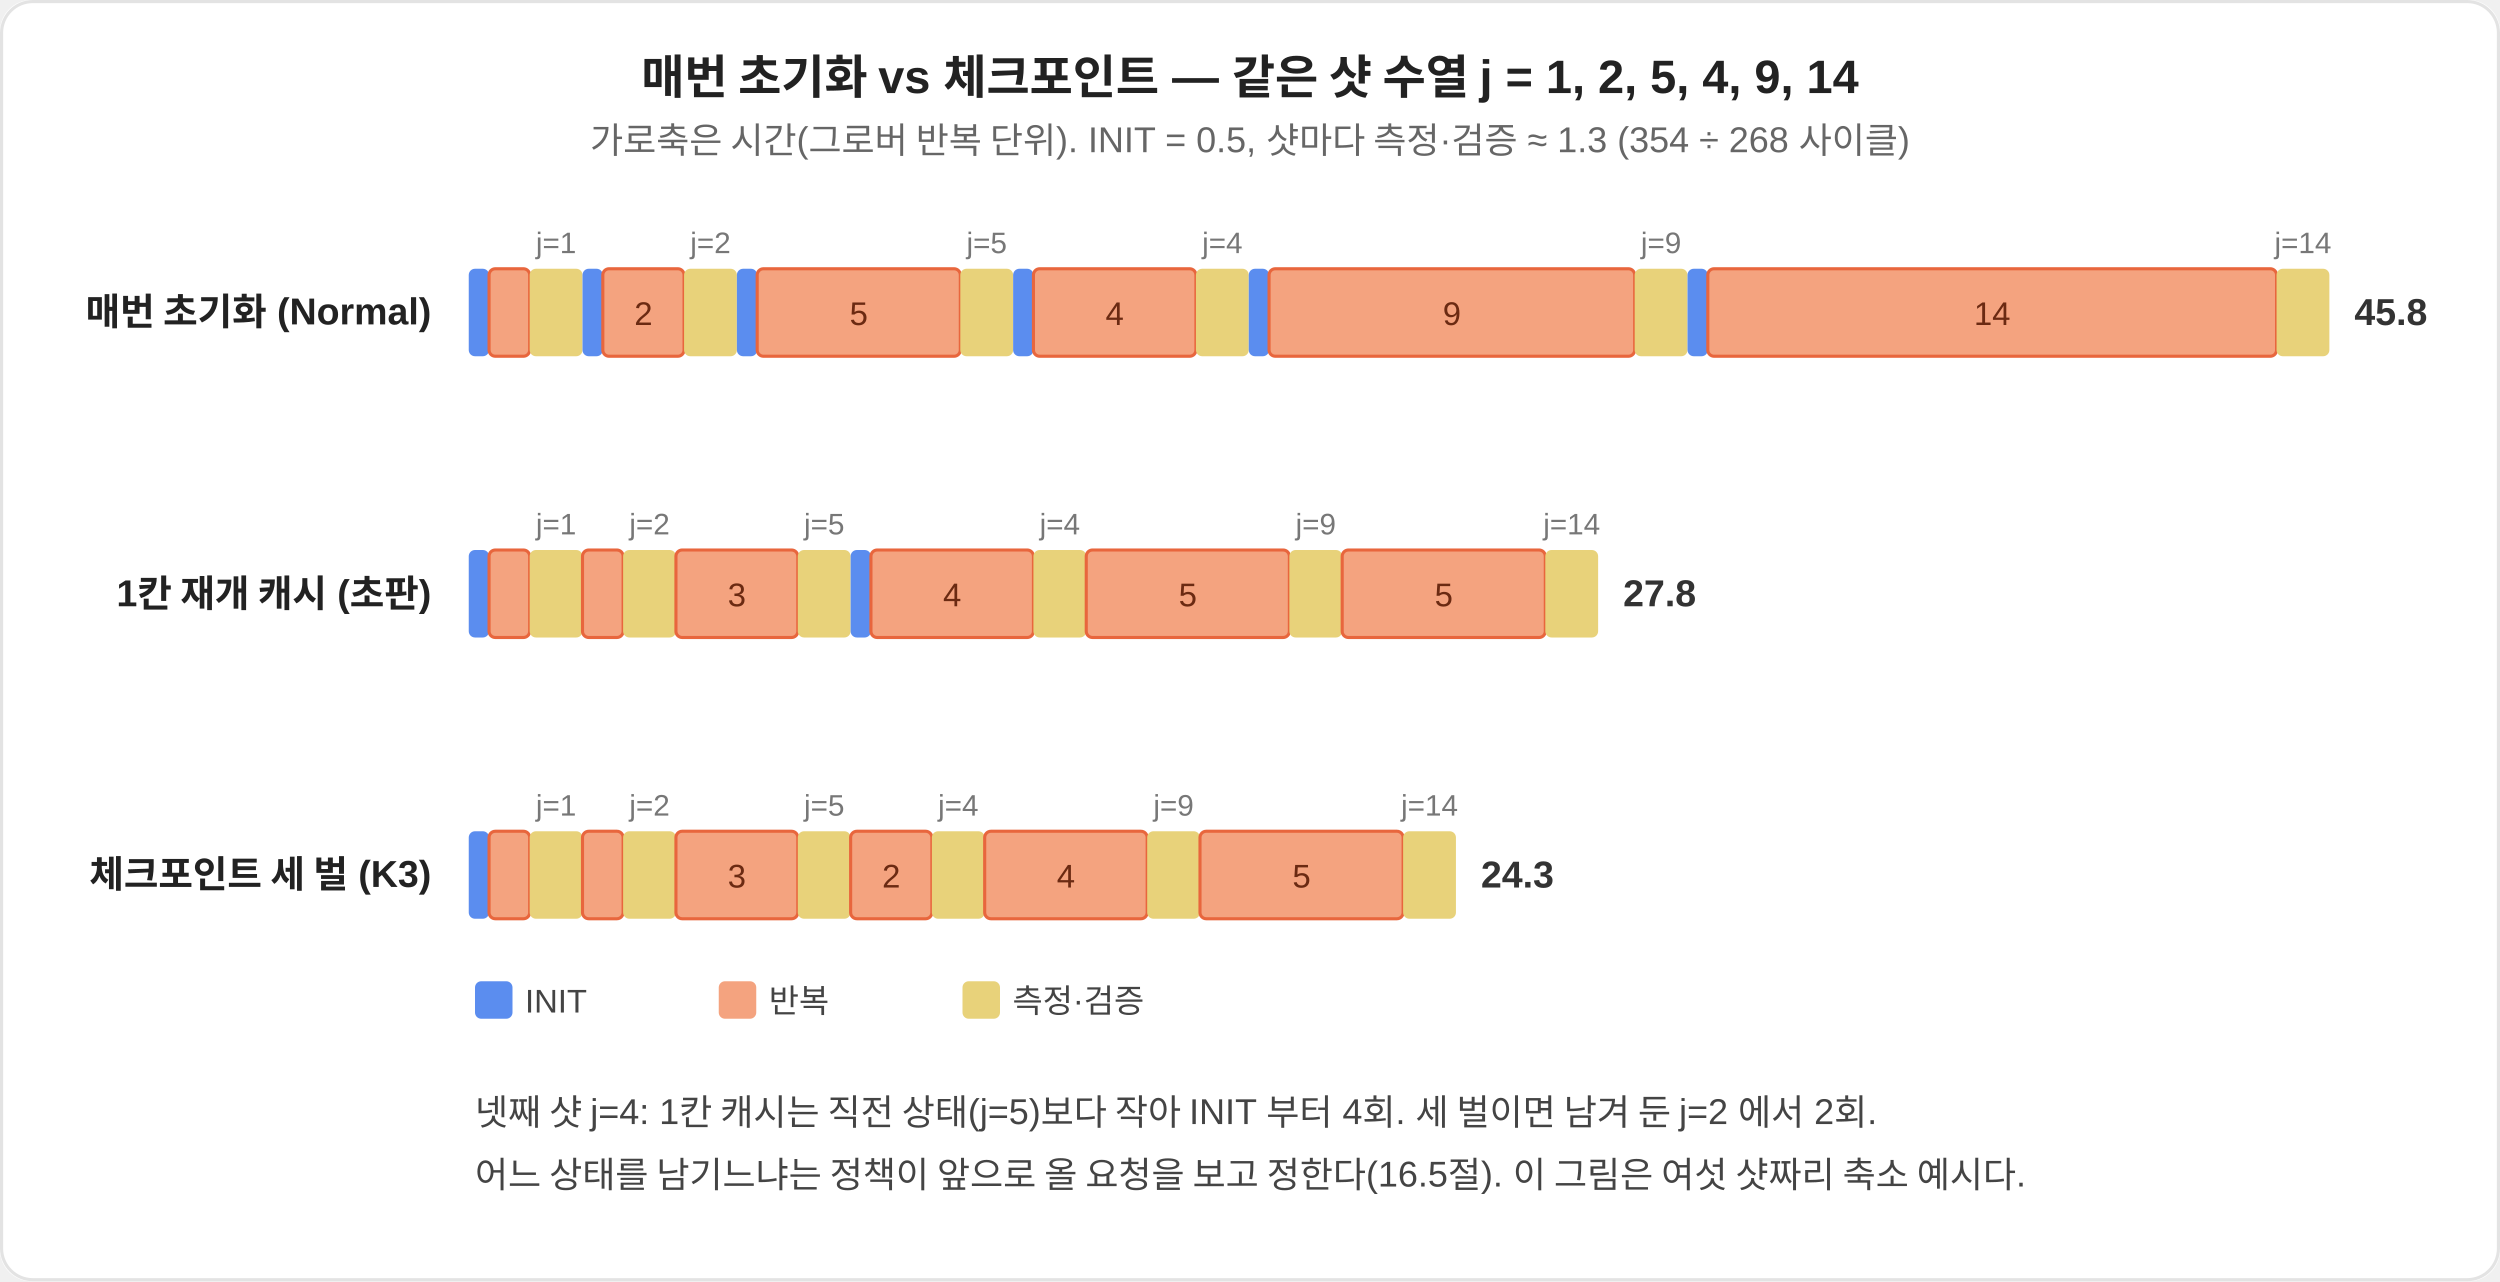
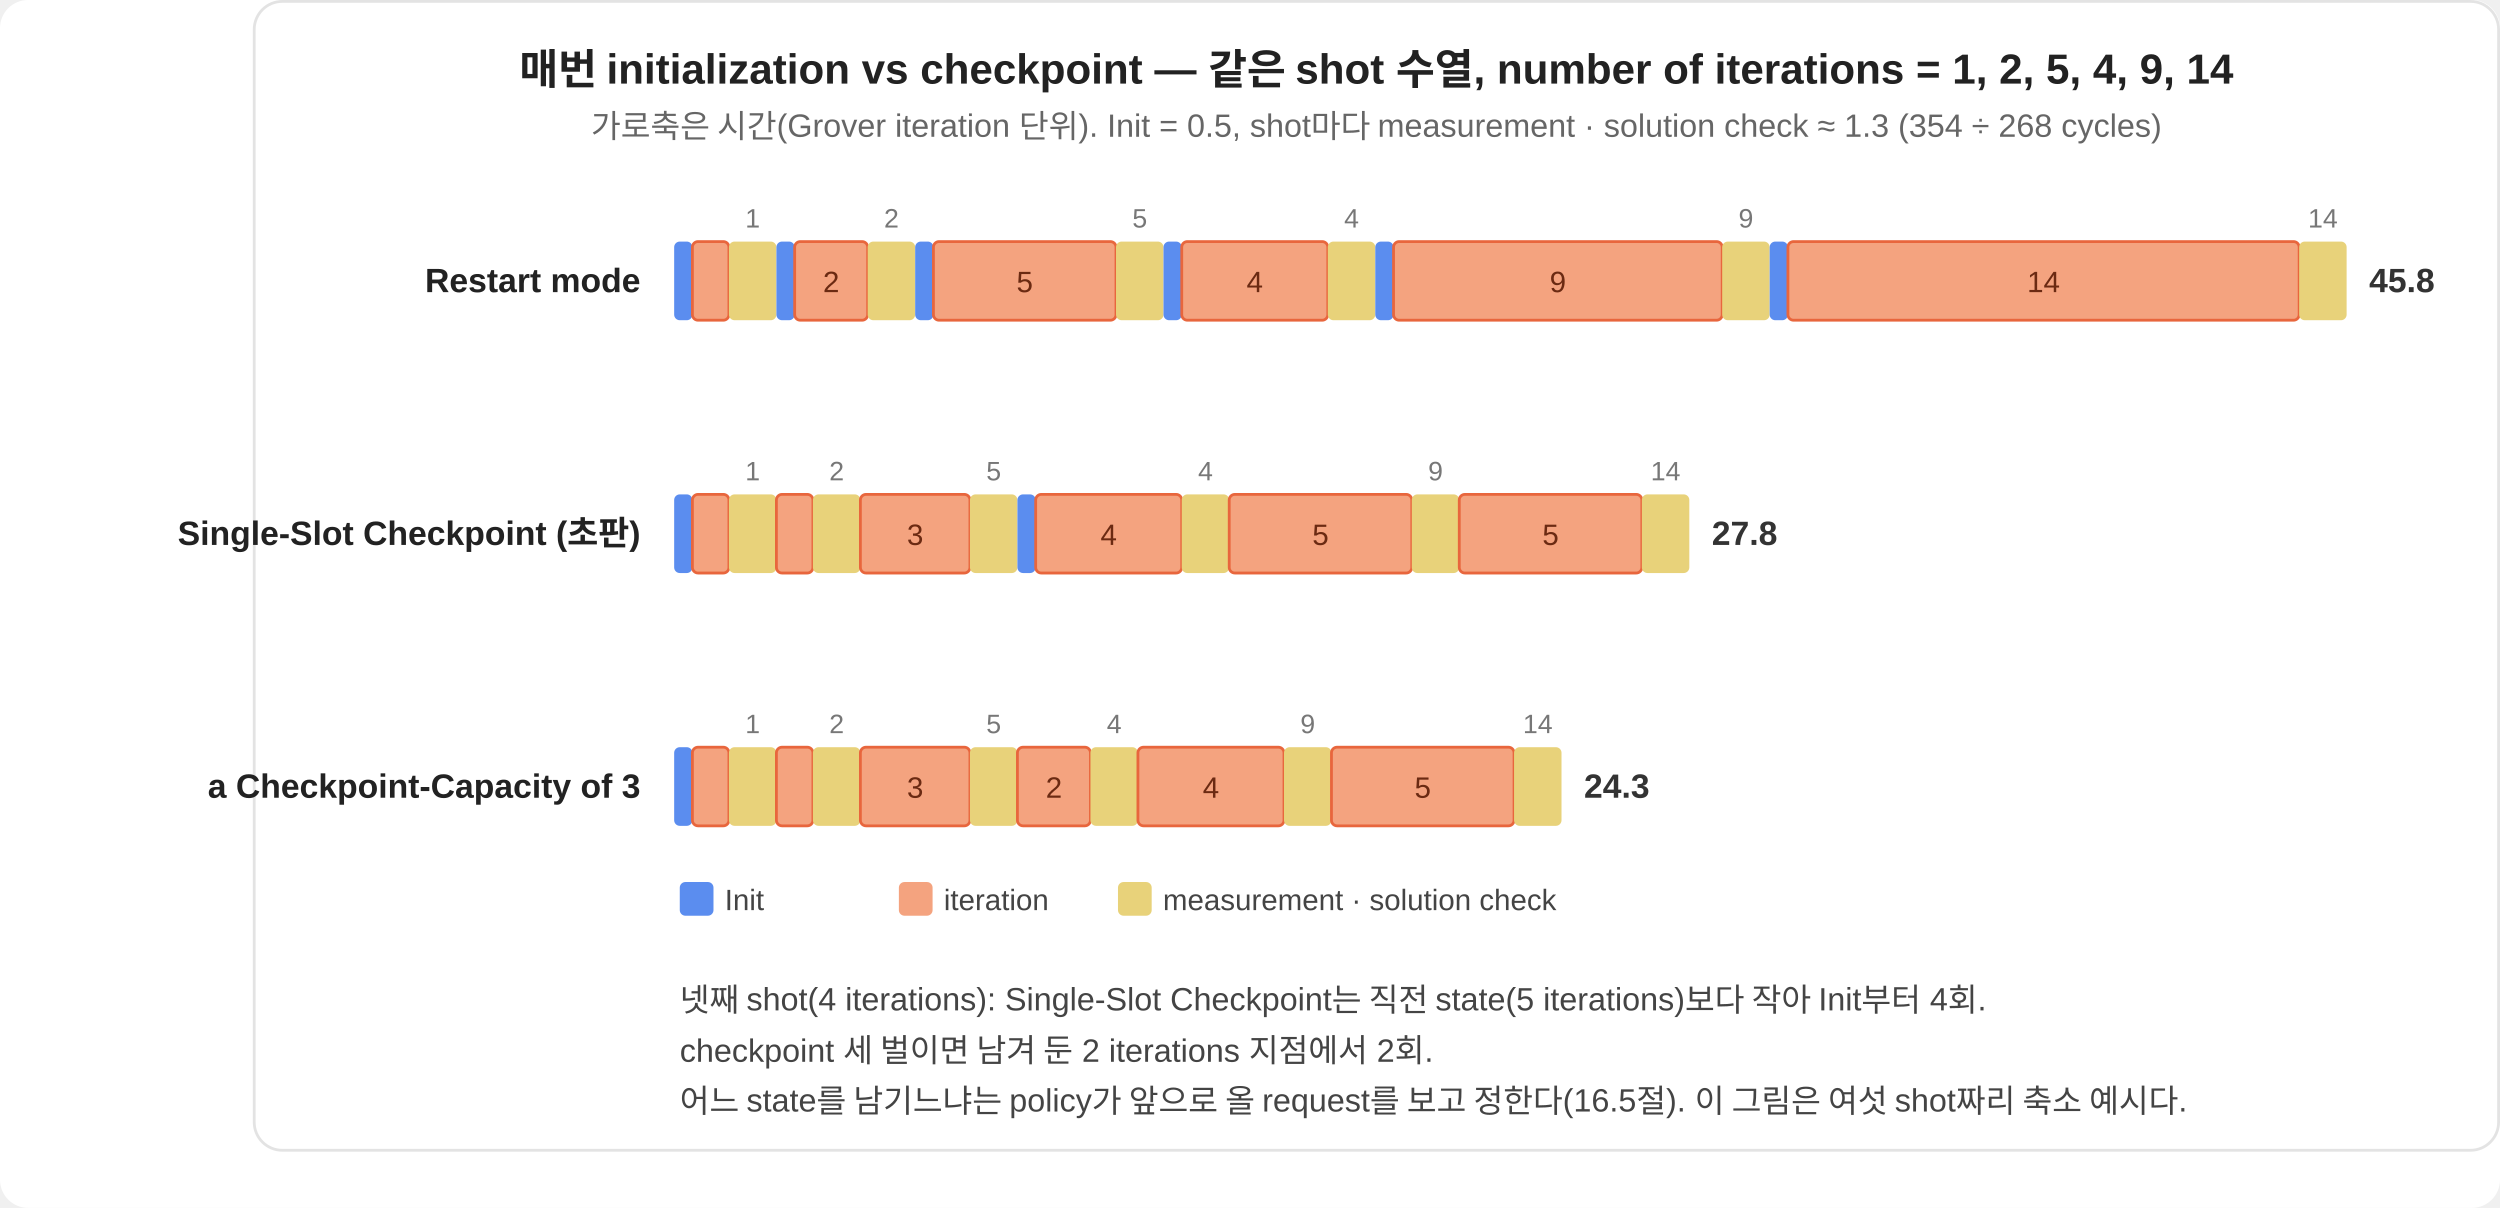
- <svg xmlns="http://www.w3.org/2000/svg" viewBox="0 0 800 410" font-family="'Helvetica Neue',Arial,'Malgun Gothic','Apple SD Gothic Neo',sans-serif">
+ <svg xmlns="http://www.w3.org/2000/svg" viewBox="-90 0 890 430" font-family="'Helvetica Neue',Arial,'Malgun Gothic','Apple SD Gothic Neo',sans-serif">
  <defs>
    <marker id="ah" markerWidth="9" markerHeight="9" refX="7" refY="3" orient="auto">
      <path d="M0,0 L7,3 L0,6 Z" fill="#444" />
    </marker>
  </defs>
-   <rect x="0" y="0" width="800" height="410" rx="10" fill="#ffffff" />
+   <rect x="-90" y="0" width="890" height="430" rx="10" fill="#ffffff" />
  <rect x="0.5" y="0.5" width="799" height="409" rx="10" fill="none" stroke="#e3e3e3" />
-   <text x="400.0" y="30" text-anchor="middle" font-size="15" font-weight="bold" fill="#222">매번 초기화 vs 체크포인트 — 같은 샷 수열 j = 1, 2, 5, 4, 9, 14</text>
-   <text x="400.0" y="49" text-anchor="middle" font-size="11.5" fill="#666">가로축은 시간(그로버 반복 단위). INIT = 0.5, 샷마다 측정·검증 ≈ 1.3 (354 ÷ 268 사이클)</text>
-   <text x="138" y="104" text-anchor="end" font-size="12" fill="#222" font-weight="bold">매번 초기화 (Normal)</text>
+   <text x="400.0" y="30" text-anchor="middle" font-size="15" font-weight="bold" fill="#222">매번 initialization vs checkpoint — 같은 shot 수열, number of iterations = 1, 2, 5, 4, 9, 14</text>
+   <text x="400.0" y="49" text-anchor="middle" font-size="11.5" fill="#666">가로축은 시간(Grover iteration 단위). Init = 0.5, shot마다 measurement · solution check ≈ 1.3 (354 ÷ 268 cycles)</text>
+   <text x="138" y="104" text-anchor="end" font-size="12" fill="#222" font-weight="bold">Restart mode</text>
  <rect x="150" y="86" width="6.5" height="28" rx="2" fill="#5b8def" stroke="none" />
  <rect x="156.5" y="86" width="13.0" height="28" rx="2" fill="#f4a37f" stroke="#e8663d" />
  <rect x="169.5" y="86" width="16.9" height="28" rx="2" fill="#e8d27a" stroke="none" />
-   <text x="177.95" y="81" text-anchor="middle" font-size="9.5" fill="#777">j=1</text>
+   <text x="177.95" y="81" text-anchor="middle" font-size="9.5" fill="#777">1</text>
  <rect x="186.4" y="86" width="6.5" height="28" rx="2" fill="#5b8def" stroke="none" />
  <rect x="192.9" y="86" width="26.0" height="28" rx="2" fill="#f4a37f" stroke="#e8663d" />
  <text x="205.9" y="104" text-anchor="middle" font-size="10.5" fill="#6b2a12">2</text>
  <rect x="218.9" y="86" width="16.9" height="28" rx="2" fill="#e8d27a" stroke="none" />
-   <text x="227.35" y="81" text-anchor="middle" font-size="9.5" fill="#777">j=2</text>
+   <text x="227.35" y="81" text-anchor="middle" font-size="9.5" fill="#777">2</text>
  <rect x="235.8" y="86" width="6.5" height="28" rx="2" fill="#5b8def" stroke="none" />
  <rect x="242.3" y="86" width="65.0" height="28" rx="2" fill="#f4a37f" stroke="#e8663d" />
  <text x="274.8" y="104" text-anchor="middle" font-size="10.5" fill="#6b2a12">5</text>
  <rect x="307.3" y="86" width="16.9" height="28" rx="2" fill="#e8d27a" stroke="none" />
-   <text x="315.75" y="81" text-anchor="middle" font-size="9.5" fill="#777">j=5</text>
+   <text x="315.75" y="81" text-anchor="middle" font-size="9.5" fill="#777">5</text>
  <rect x="324.2" y="86" width="6.5" height="28" rx="2" fill="#5b8def" stroke="none" />
  <rect x="330.7" y="86" width="52.0" height="28" rx="2" fill="#f4a37f" stroke="#e8663d" />
  <text x="356.7" y="104" text-anchor="middle" font-size="10.5" fill="#6b2a12">4</text>
  <rect x="382.7" y="86" width="16.9" height="28" rx="2" fill="#e8d27a" stroke="none" />
-   <text x="391.15" y="81" text-anchor="middle" font-size="9.5" fill="#777">j=4</text>
+   <text x="391.15" y="81" text-anchor="middle" font-size="9.5" fill="#777">4</text>
  <rect x="399.6" y="86" width="6.5" height="28" rx="2" fill="#5b8def" stroke="none" />
  <rect x="406.1" y="86" width="117.0" height="28" rx="2" fill="#f4a37f" stroke="#e8663d" />
  <text x="464.6" y="104" text-anchor="middle" font-size="10.5" fill="#6b2a12">9</text>
  <rect x="523.1" y="86" width="16.9" height="28" rx="2" fill="#e8d27a" stroke="none" />
-   <text x="531.55" y="81" text-anchor="middle" font-size="9.5" fill="#777">j=9</text>
+   <text x="531.55" y="81" text-anchor="middle" font-size="9.5" fill="#777">9</text>
  <rect x="540" y="86" width="6.5" height="28" rx="2" fill="#5b8def" stroke="none" />
  <rect x="546.5" y="86" width="182.0" height="28" rx="2" fill="#f4a37f" stroke="#e8663d" />
  <text x="637.5" y="104" text-anchor="middle" font-size="10.5" fill="#6b2a12">14</text>
  <rect x="728.5" y="86" width="16.9" height="28" rx="2" fill="#e8d27a" stroke="none" />
-   <text x="736.95" y="81" text-anchor="middle" font-size="9.5" fill="#777">j=14</text>
+   <text x="736.95" y="81" text-anchor="middle" font-size="9.5" fill="#777">14</text>
  <text x="753.4" y="104" text-anchor="start" font-size="12" fill="#333" font-weight="bold">45.8</text>
-   <text x="138" y="194" text-anchor="end" font-size="12" fill="#222" font-weight="bold">1칸 재개 캐시 (초판)</text>
+   <text x="138" y="194" text-anchor="end" font-size="12" fill="#222" font-weight="bold">Single-Slot Checkpoint (초판)</text>
  <rect x="150" y="176" width="6.5" height="28" rx="2" fill="#5b8def" stroke="none" />
  <rect x="156.5" y="176" width="13.0" height="28" rx="2" fill="#f4a37f" stroke="#e8663d" />
  <rect x="169.5" y="176" width="16.9" height="28" rx="2" fill="#e8d27a" stroke="none" />
-   <text x="177.95" y="171" text-anchor="middle" font-size="9.5" fill="#777">j=1</text>
+   <text x="177.95" y="171" text-anchor="middle" font-size="9.5" fill="#777">1</text>
  <rect x="186.4" y="176" width="13.0" height="28" rx="2" fill="#f4a37f" stroke="#e8663d" />
  <rect x="199.4" y="176" width="16.9" height="28" rx="2" fill="#e8d27a" stroke="none" />
-   <text x="207.85" y="171" text-anchor="middle" font-size="9.5" fill="#777">j=2</text>
+   <text x="207.85" y="171" text-anchor="middle" font-size="9.5" fill="#777">2</text>
  <rect x="216.3" y="176" width="39.0" height="28" rx="2" fill="#f4a37f" stroke="#e8663d" />
  <text x="235.8" y="194" text-anchor="middle" font-size="10.5" fill="#6b2a12">3</text>
  <rect x="255.3" y="176" width="16.9" height="28" rx="2" fill="#e8d27a" stroke="none" />
-   <text x="263.75" y="171" text-anchor="middle" font-size="9.5" fill="#777">j=5</text>
+   <text x="263.75" y="171" text-anchor="middle" font-size="9.5" fill="#777">5</text>
  <rect x="272.2" y="176" width="6.5" height="28" rx="2" fill="#5b8def" stroke="none" />
  <rect x="278.7" y="176" width="52.0" height="28" rx="2" fill="#f4a37f" stroke="#e8663d" />
  <text x="304.7" y="194" text-anchor="middle" font-size="10.5" fill="#6b2a12">4</text>
  <rect x="330.7" y="176" width="16.9" height="28" rx="2" fill="#e8d27a" stroke="none" />
-   <text x="339.15" y="171" text-anchor="middle" font-size="9.5" fill="#777">j=4</text>
+   <text x="339.15" y="171" text-anchor="middle" font-size="9.5" fill="#777">4</text>
  <rect x="347.6" y="176" width="65.0" height="28" rx="2" fill="#f4a37f" stroke="#e8663d" />
  <text x="380.1" y="194" text-anchor="middle" font-size="10.5" fill="#6b2a12">5</text>
  <rect x="412.6" y="176" width="16.9" height="28" rx="2" fill="#e8d27a" stroke="none" />
-   <text x="421.05" y="171" text-anchor="middle" font-size="9.5" fill="#777">j=9</text>
+   <text x="421.05" y="171" text-anchor="middle" font-size="9.5" fill="#777">9</text>
  <rect x="429.5" y="176" width="65.0" height="28" rx="2" fill="#f4a37f" stroke="#e8663d" />
  <text x="462" y="194" text-anchor="middle" font-size="10.5" fill="#6b2a12">5</text>
  <rect x="494.5" y="176" width="16.9" height="28" rx="2" fill="#e8d27a" stroke="none" />
-   <text x="502.95" y="171" text-anchor="middle" font-size="9.5" fill="#777">j=14</text>
+   <text x="502.95" y="171" text-anchor="middle" font-size="9.5" fill="#777">14</text>
  <text x="519.4" y="194" text-anchor="start" font-size="12" fill="#333" font-weight="bold">27.8</text>
-   <text x="138" y="284" text-anchor="end" font-size="12" fill="#222" font-weight="bold">체크포인트 세 벌 (K3)</text>
+   <text x="138" y="284" text-anchor="end" font-size="12" fill="#222" font-weight="bold">a Checkpoint-Capacity of 3</text>
  <rect x="150" y="266" width="6.5" height="28" rx="2" fill="#5b8def" stroke="none" />
  <rect x="156.5" y="266" width="13.0" height="28" rx="2" fill="#f4a37f" stroke="#e8663d" />
  <rect x="169.5" y="266" width="16.9" height="28" rx="2" fill="#e8d27a" stroke="none" />
-   <text x="177.95" y="261" text-anchor="middle" font-size="9.5" fill="#777">j=1</text>
+   <text x="177.95" y="261" text-anchor="middle" font-size="9.5" fill="#777">1</text>
  <rect x="186.4" y="266" width="13.0" height="28" rx="2" fill="#f4a37f" stroke="#e8663d" />
  <rect x="199.4" y="266" width="16.9" height="28" rx="2" fill="#e8d27a" stroke="none" />
-   <text x="207.85" y="261" text-anchor="middle" font-size="9.5" fill="#777">j=2</text>
+   <text x="207.85" y="261" text-anchor="middle" font-size="9.5" fill="#777">2</text>
  <rect x="216.3" y="266" width="39.0" height="28" rx="2" fill="#f4a37f" stroke="#e8663d" />
  <text x="235.8" y="284" text-anchor="middle" font-size="10.5" fill="#6b2a12">3</text>
  <rect x="255.3" y="266" width="16.9" height="28" rx="2" fill="#e8d27a" stroke="none" />
-   <text x="263.75" y="261" text-anchor="middle" font-size="9.5" fill="#777">j=5</text>
+   <text x="263.75" y="261" text-anchor="middle" font-size="9.5" fill="#777">5</text>
  <rect x="272.2" y="266" width="26.0" height="28" rx="2" fill="#f4a37f" stroke="#e8663d" />
  <text x="285.2" y="284" text-anchor="middle" font-size="10.5" fill="#6b2a12">2</text>
  <rect x="298.2" y="266" width="16.9" height="28" rx="2" fill="#e8d27a" stroke="none" />
-   <text x="306.65" y="261" text-anchor="middle" font-size="9.5" fill="#777">j=4</text>
+   <text x="306.65" y="261" text-anchor="middle" font-size="9.5" fill="#777">4</text>
  <rect x="315.1" y="266" width="52.0" height="28" rx="2" fill="#f4a37f" stroke="#e8663d" />
  <text x="341.1" y="284" text-anchor="middle" font-size="10.5" fill="#6b2a12">4</text>
  <rect x="367.1" y="266" width="16.9" height="28" rx="2" fill="#e8d27a" stroke="none" />
-   <text x="375.55" y="261" text-anchor="middle" font-size="9.5" fill="#777">j=9</text>
+   <text x="375.55" y="261" text-anchor="middle" font-size="9.5" fill="#777">9</text>
  <rect x="384" y="266" width="65.0" height="28" rx="2" fill="#f4a37f" stroke="#e8663d" />
  <text x="416.5" y="284" text-anchor="middle" font-size="10.5" fill="#6b2a12">5</text>
  <rect x="449" y="266" width="16.9" height="28" rx="2" fill="#e8d27a" stroke="none" />
-   <text x="457.45" y="261" text-anchor="middle" font-size="9.5" fill="#777">j=14</text>
+   <text x="457.45" y="261" text-anchor="middle" font-size="9.5" fill="#777">14</text>
  <text x="473.9" y="284" text-anchor="start" font-size="12" fill="#333" font-weight="bold">24.3</text>
-   <text x="152" y="360" text-anchor="start" font-size="11.5" fill="#444">넷째 샷 j=4: 1칸 캐시는 직전 상태(j=5)보다 작아 INIT 부터 4회. 세 벌이면 남겨 둔 j=2 에서 2회.</text>
-   <text x="152" y="380" text-anchor="start" font-size="11.5" fill="#444">어느 상태를 남기느냐는 정책이 앞으로 올 요청을 보고 정한다(16.5절). 이 그림은 여섯 샷짜리 축소 예시다.</text>
+   <text x="152" y="360" text-anchor="start" font-size="11.5" fill="#444">넷째 shot(4 iterations): Single-Slot Checkpoint는 직전 state(5 iterations)보다 작아 Init부터 4회.</text>
+   <text x="152" y="378" text-anchor="start" font-size="11.5" fill="#444">checkpoint 세 벌이면 남겨 둔 2 iterations 지점에서 2회.</text>
+   <text x="152" y="396" text-anchor="start" font-size="11.5" fill="#444">어느 state를 남기느냐는 policy가 앞으로 올 request를 보고 정한다(16.5절). 이 그림은 여섯 shot짜리 축소 예시다.</text>
  <rect x="152" y="314" width="12" height="12" rx="2" fill="#5b8def" stroke="none" />
-   <text x="168" y="324" text-anchor="start" font-size="10.5" fill="#444">INIT</text>
+   <text x="168" y="324" text-anchor="start" font-size="10.5" fill="#444">Init</text>
  <rect x="230" y="314" width="12" height="12" rx="2" fill="#f4a37f" stroke="none" />
-   <text x="246" y="324" text-anchor="start" font-size="10.5" fill="#444">반복</text>
+   <text x="246" y="324" text-anchor="start" font-size="10.5" fill="#444">iteration</text>
  <rect x="308" y="314" width="12" height="12" rx="2" fill="#e8d27a" stroke="none" />
-   <text x="324" y="324" text-anchor="start" font-size="10.5" fill="#444">측정·검증</text>
+   <text x="324" y="324" text-anchor="start" font-size="10.5" fill="#444">measurement · solution check</text>
</svg>
